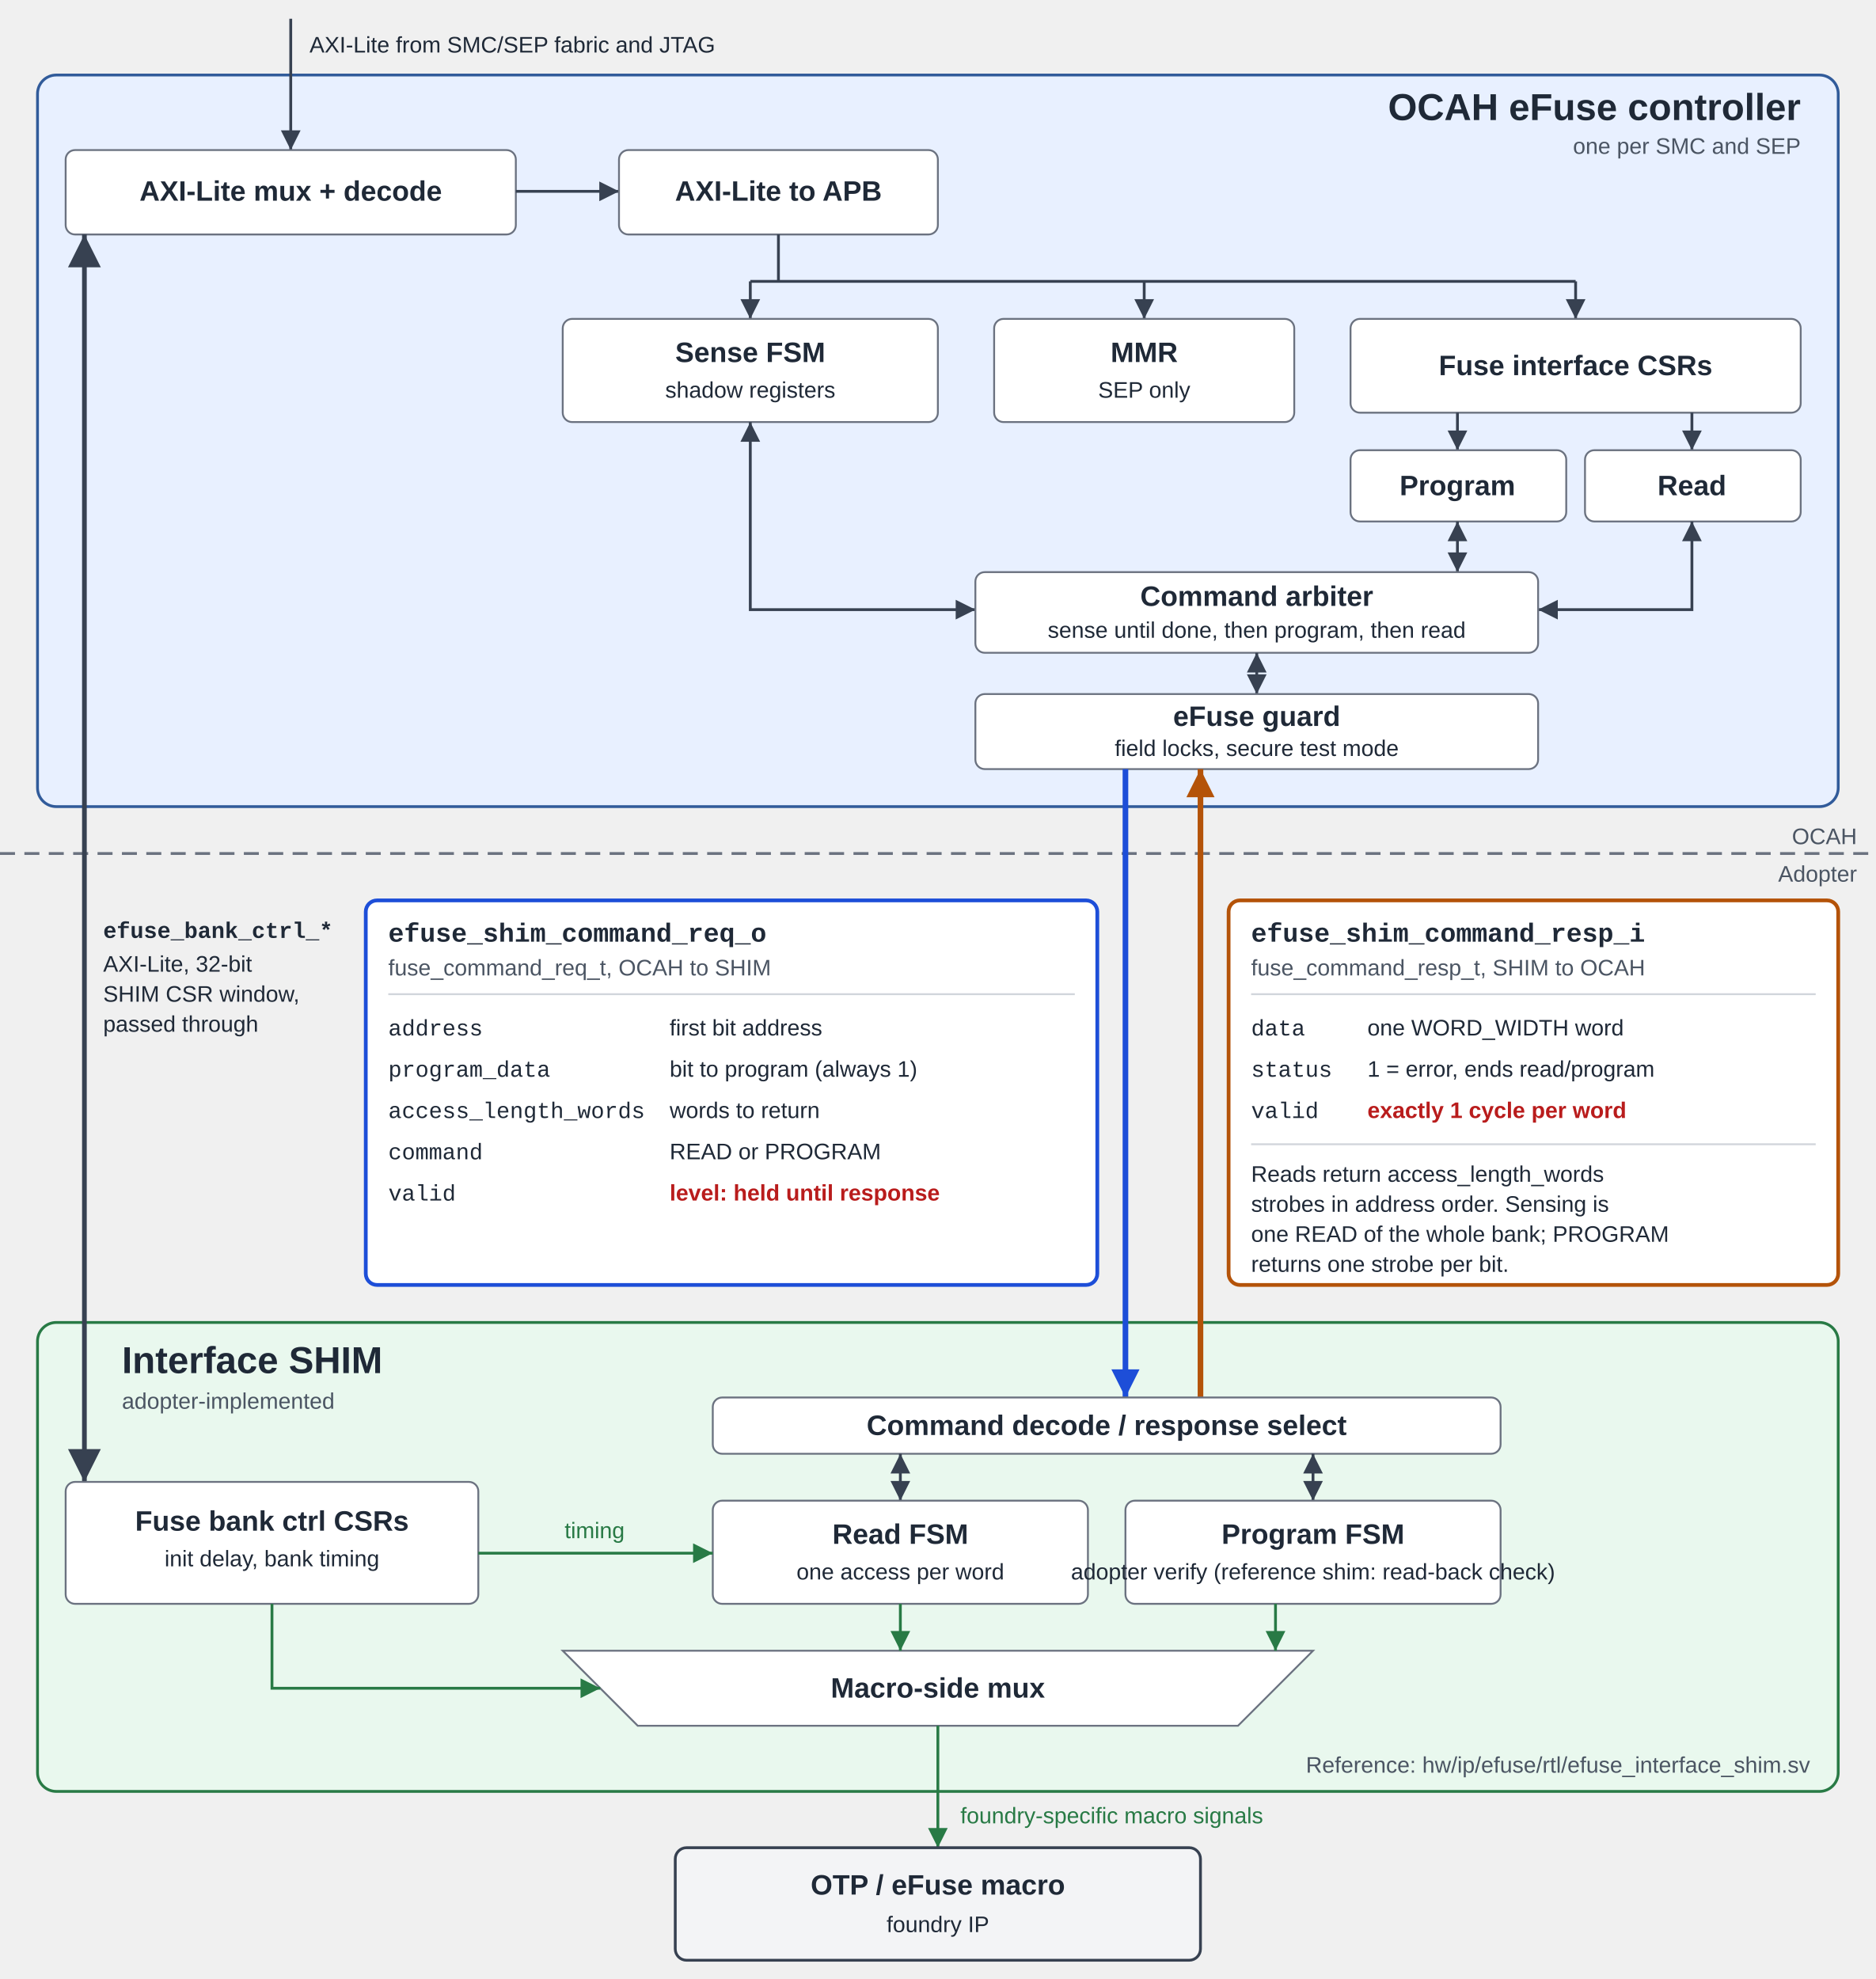
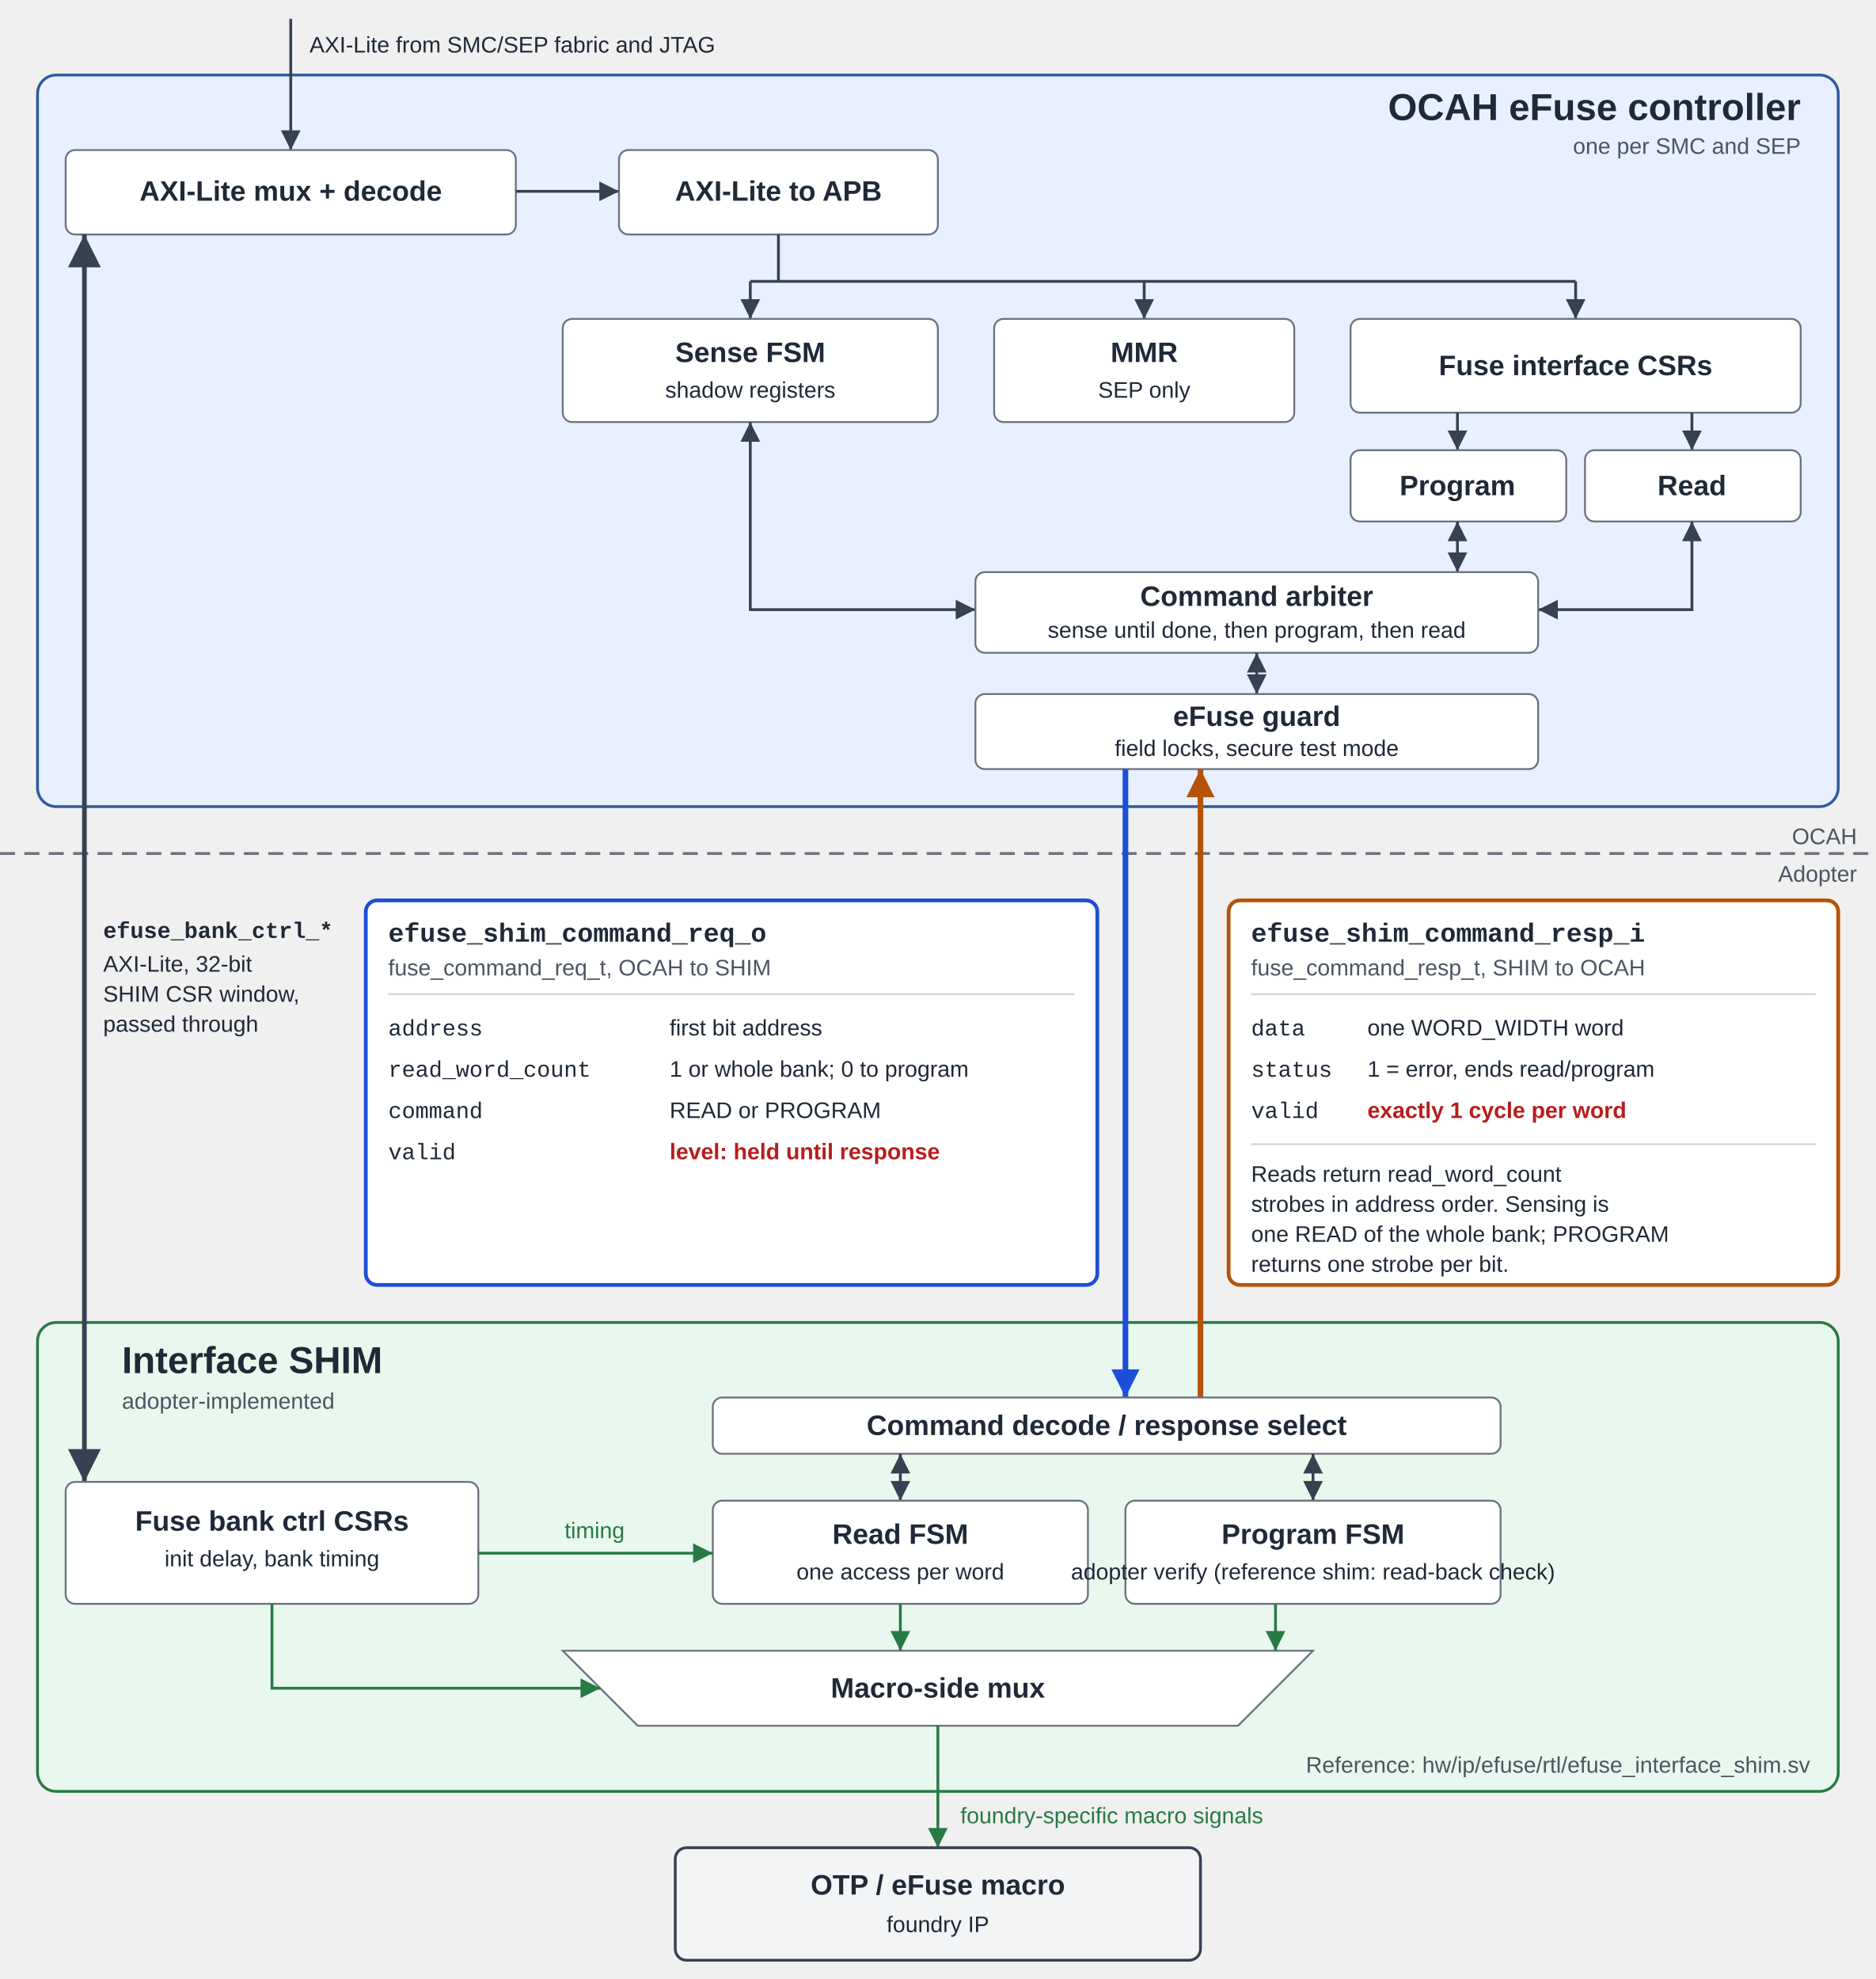
<svg xmlns="http://www.w3.org/2000/svg" width="1000" height="1055" viewBox="0 0 1000 1055" role="img" aria-labelledby="title desc">
  <defs>
    <marker id="gray-end" markerWidth="7" markerHeight="7" refX="7" refY="3.5" orient="auto" markerUnits="strokeWidth">
      <path d="M0,0 L7,3.5 L0,7 z" fill="#374151" />
    </marker>
    <marker id="gray-start" markerWidth="7" markerHeight="7" refX="0" refY="3.5" orient="auto" markerUnits="strokeWidth">
      <path d="M7,0 L0,3.5 L7,7 z" fill="#374151" />
    </marker>
    <marker id="req-end" markerWidth="5" markerHeight="5" refX="5" refY="2.5" orient="auto" markerUnits="strokeWidth">
      <path d="M0,0 L5,2.5 L0,5 z" fill="#1d4ed8" />
    </marker>
    <marker id="resp-end" markerWidth="5" markerHeight="5" refX="5" refY="2.5" orient="auto" markerUnits="strokeWidth">
      <path d="M0,0 L5,2.5 L0,5 z" fill="#b45309" />
    </marker>
    <marker id="tech-end" markerWidth="7" markerHeight="7" refX="7" refY="3.5" orient="auto" markerUnits="strokeWidth">
      <path d="M0,0 L7,3.5 L0,7 z" fill="#287a45" />
    </marker>
    <style>
      text { font-family: Arial, sans-serif; fill: #1f2937; }
      .heading { font-weight: bold; font-size: 20px; }
      .label { font-weight: bold; font-size: 15px; }
      .small { font-size: 12px; }
      .note { font-size: 12px; fill: #4b5563; }
      .mono { font-family: "Courier New", monospace; font-size: 12px; }
      .mono-h { font-family: "Courier New", monospace; font-size: 14px; font-weight: bold; }
      .warn { font-size: 12px; font-weight: bold; fill: #b91c1c; }
      .tech-label { font-size: 12px; fill: #287a45; }
      .ocah { fill: #e8f0ff; stroke: #315b9a; stroke-width: 1.5; }
      .adopter { fill: #e9f8ee; stroke: #287a45; stroke-width: 1.5; }
      .block { fill: #ffffff; stroke: #6b7280; stroke-width: 1; }
      .macro { fill: #f3f4f6; stroke: #374151; stroke-width: 1.5; }
      .req-card { fill: #ffffff; stroke: #1d4ed8; stroke-width: 2; }
      .resp-card { fill: #ffffff; stroke: #b45309; stroke-width: 2; }
      .divider { stroke: #d1d5db; stroke-width: 1; }
      .boundary { stroke: #6b7280; stroke-width: 1.5; stroke-dasharray: 8 5; fill: none; }
      .line { fill: none; stroke: #374151; stroke-width: 1.5; }
      .link { fill: none; stroke: #374151; stroke-width: 1.5; marker-end: url(#gray-end); }
      .both { fill: none; stroke: #374151; stroke-width: 1.5; marker-start: url(#gray-start); marker-end: url(#gray-end); }
      .axil { fill: none; stroke: #374151; stroke-width: 2.5; marker-start: url(#gray-start); marker-end: url(#gray-end); }
      .req { fill: none; stroke: #1d4ed8; stroke-width: 3; marker-end: url(#req-end); }
      .resp { fill: none; stroke: #b45309; stroke-width: 3; marker-end: url(#resp-end); }
      .tech { fill: none; stroke: #287a45; stroke-width: 1.5; marker-end: url(#tech-end); }
    </style>
  </defs>
  <rect x="20" y="40" width="960" height="390" rx="10" class="ocah" />
  <rect x="20" y="705" width="960" height="250" rx="10" class="adopter" />
  <text x="165" y="28" class="small">AXI-Lite from SMC/SEP fabric and JTAG</text>
  <path d="M155 10 V80" class="link" />
  <text x="960" y="64" text-anchor="end" class="heading">OCAH eFuse controller</text>
  <text x="960" y="82" text-anchor="end" class="note">one per SMC and SEP</text>
  <rect x="35" y="80" width="240" height="45" rx="5" class="block" />
  <text x="155" y="107" text-anchor="middle" class="label">AXI-Lite mux + decode</text>
  <path d="M275 102 H330" class="link" />
  <rect x="330" y="80" width="170" height="45" rx="5" class="block" />
  <text x="415" y="107" text-anchor="middle" class="label">AXI-Lite to APB</text>
  <path d="M415 125 V150" class="line" />
  <path d="M400 150 H840" class="line" />
  <path d="M400 150 V170" class="link" />
  <path d="M610 150 V170" class="link" />
  <path d="M840 150 V170" class="link" />
  <rect x="300" y="170" width="200" height="55" rx="5" class="block" />
  <text x="400" y="193" text-anchor="middle" class="label">Sense FSM</text>
  <text x="400" y="212" text-anchor="middle" class="small">shadow registers</text>
  <rect x="530" y="170" width="160" height="55" rx="5" class="block" />
  <text x="610" y="193" text-anchor="middle" class="label">MMR</text>
  <text x="610" y="212" text-anchor="middle" class="small">SEP only</text>
  <rect x="720" y="170" width="240" height="50" rx="5" class="block" />
  <text x="840" y="200" text-anchor="middle" class="label">Fuse interface CSRs</text>
  <path d="M777 220 V240" class="link" />
  <path d="M902 220 V240" class="link" />
  <rect x="720" y="240" width="115" height="38" rx="5" class="block" />
  <text x="777" y="264" text-anchor="middle" class="label">Program</text>
  <rect x="845" y="240" width="115" height="38" rx="5" class="block" />
  <text x="902" y="264" text-anchor="middle" class="label">Read</text>
  <path d="M400 225 V325 H520" class="both" />
  <path d="M777 278 V305" class="both" />
  <path d="M902 278 V325 H820" class="both" />
  <rect x="520" y="305" width="300" height="43" rx="5" class="block" />
  <text x="670" y="323" text-anchor="middle" class="label">Command arbiter</text>
  <text x="670" y="340" text-anchor="middle" class="small">sense until done, then program, then read</text>
  <path d="M670 348 V370" class="both" />
  <rect x="520" y="370" width="300" height="40" rx="5" class="block" />
  <text x="670" y="387" text-anchor="middle" class="label">eFuse guard</text>
  <text x="670" y="403" text-anchor="middle" class="small">field locks, secure test mode</text>
  <path d="M0 455 H1000" class="boundary" />
  <text x="990" y="450" text-anchor="end" class="note">OCAH</text>
  <text x="990" y="470" text-anchor="end" class="note">Adopter</text>
  <path d="M45 125 V790" class="axil" />
  <text x="55" y="500" class="mono" font-weight="bold">efuse_bank_ctrl_*</text>
  <text x="55" y="518" class="small">AXI-Lite, 32-bit</text>
  <text x="55" y="534" class="small">SHIM CSR window,</text>
  <text x="55" y="550" class="small">passed through</text>
  <path d="M600 410 V745" class="req" />
  <path d="M640 745 V410" class="resp" />
  <rect x="195" y="480" width="390" height="205" rx="6" class="req-card" />
  <text x="207" y="502" class="mono-h" fill="#1d4ed8">efuse_shim_command_req_o</text>
  <text x="207" y="520" class="note">fuse_command_req_t, OCAH to SHIM</text>
  <path d="M207 530 H573" class="divider" />
  <text x="207" y="552" class="mono">address</text>
  <text x="357" y="552" class="small">first bit address</text>
-   <text x="207" y="574" class="mono">program_data</text>
-   <text x="357" y="574" class="small">bit to program (always 1)</text>
-   <text x="207" y="596" class="mono">access_length_words</text>
-   <text x="357" y="596" class="small">words to return</text>
-   <text x="207" y="618" class="mono">command</text>
-   <text x="357" y="618" class="small">READ or PROGRAM</text>
-   <text x="207" y="640" class="mono">valid</text>
-   <text x="357" y="640" class="warn">level: held until response</text>
+   <text x="207" y="574" class="mono">read_word_count</text>
+   <text x="357" y="574" class="small">1 or whole bank; 0 to program</text>
+   <text x="207" y="596" class="mono">command</text>
+   <text x="357" y="596" class="small">READ or PROGRAM</text>
+   <text x="207" y="618" class="mono">valid</text>
+   <text x="357" y="618" class="warn">level: held until response</text>
  <rect x="655" y="480" width="325" height="205" rx="6" class="resp-card" />
  <text x="667" y="502" class="mono-h" fill="#b45309">efuse_shim_command_resp_i</text>
  <text x="667" y="520" class="note">fuse_command_resp_t, SHIM to OCAH</text>
  <path d="M667 530 H968" class="divider" />
  <text x="667" y="552" class="mono">data</text>
  <text x="729" y="552" class="small">one WORD_WIDTH word</text>
  <text x="667" y="574" class="mono">status</text>
  <text x="729" y="574" class="small">1 = error, ends read/program</text>
  <text x="667" y="596" class="mono">valid</text>
  <text x="729" y="596" class="warn">exactly 1 cycle per word</text>
  <path d="M667 610 H968" class="divider" />
-   <text x="667" y="630" class="small">Reads return access_length_words</text>
+   <text x="667" y="630" class="small">Reads return read_word_count</text>
  <text x="667" y="646" class="small">strobes in address order. Sensing is</text>
  <text x="667" y="662" class="small">one READ of the whole bank; PROGRAM</text>
  <text x="667" y="678" class="small">returns one strobe per bit.</text>
  <text x="65" y="732" class="heading">Interface SHIM</text>
  <text x="65" y="751" class="note">adopter-implemented</text>
  <rect x="380" y="745" width="420" height="30" rx="5" class="block" />
  <text x="590" y="765" text-anchor="middle" class="label">Command decode / response select</text>
  <rect x="35" y="790" width="220" height="65" rx="5" class="block" />
  <text x="145" y="816" text-anchor="middle" class="label">Fuse bank ctrl CSRs</text>
  <text x="145" y="835" text-anchor="middle" class="small">init delay, bank timing</text>
  <path d="M480 775 V800" class="both" />
  <path d="M700 775 V800" class="both" />
  <rect x="380" y="800" width="200" height="55" rx="5" class="block" />
  <text x="480" y="823" text-anchor="middle" class="label">Read FSM</text>
  <text x="480" y="842" text-anchor="middle" class="small">one access per word</text>
  <rect x="600" y="800" width="200" height="55" rx="5" class="block" />
  <text x="700" y="823" text-anchor="middle" class="label">Program FSM</text>
  <text x="700" y="842" text-anchor="middle" class="small">adopter verify (reference shim: read-back check)</text>
  <path d="M255 828 H380" class="tech" />
  <text x="317" y="820" text-anchor="middle" class="tech-label">timing</text>
  <path d="M300 880 H700 L660 920 H340 Z" class="block" />
  <text x="500" y="905" text-anchor="middle" class="label">Macro-side mux</text>
  <path d="M145 855 V900 H320" class="tech" />
  <path d="M480 855 V880" class="tech" />
  <path d="M680 855 V880" class="tech" />
  <text x="965" y="945" text-anchor="end" class="note">Reference: hw/ip/efuse/rtl/efuse_interface_shim.sv</text>
  <path d="M500 920 V985" class="tech" />
  <text x="512" y="972" class="tech-label">foundry-specific macro signals</text>
  <rect x="360" y="985" width="280" height="60" rx="6" class="macro" />
  <text x="500" y="1010" text-anchor="middle" class="label">OTP / eFuse macro</text>
  <text x="500" y="1030" text-anchor="middle" class="small">foundry IP</text>
</svg>
